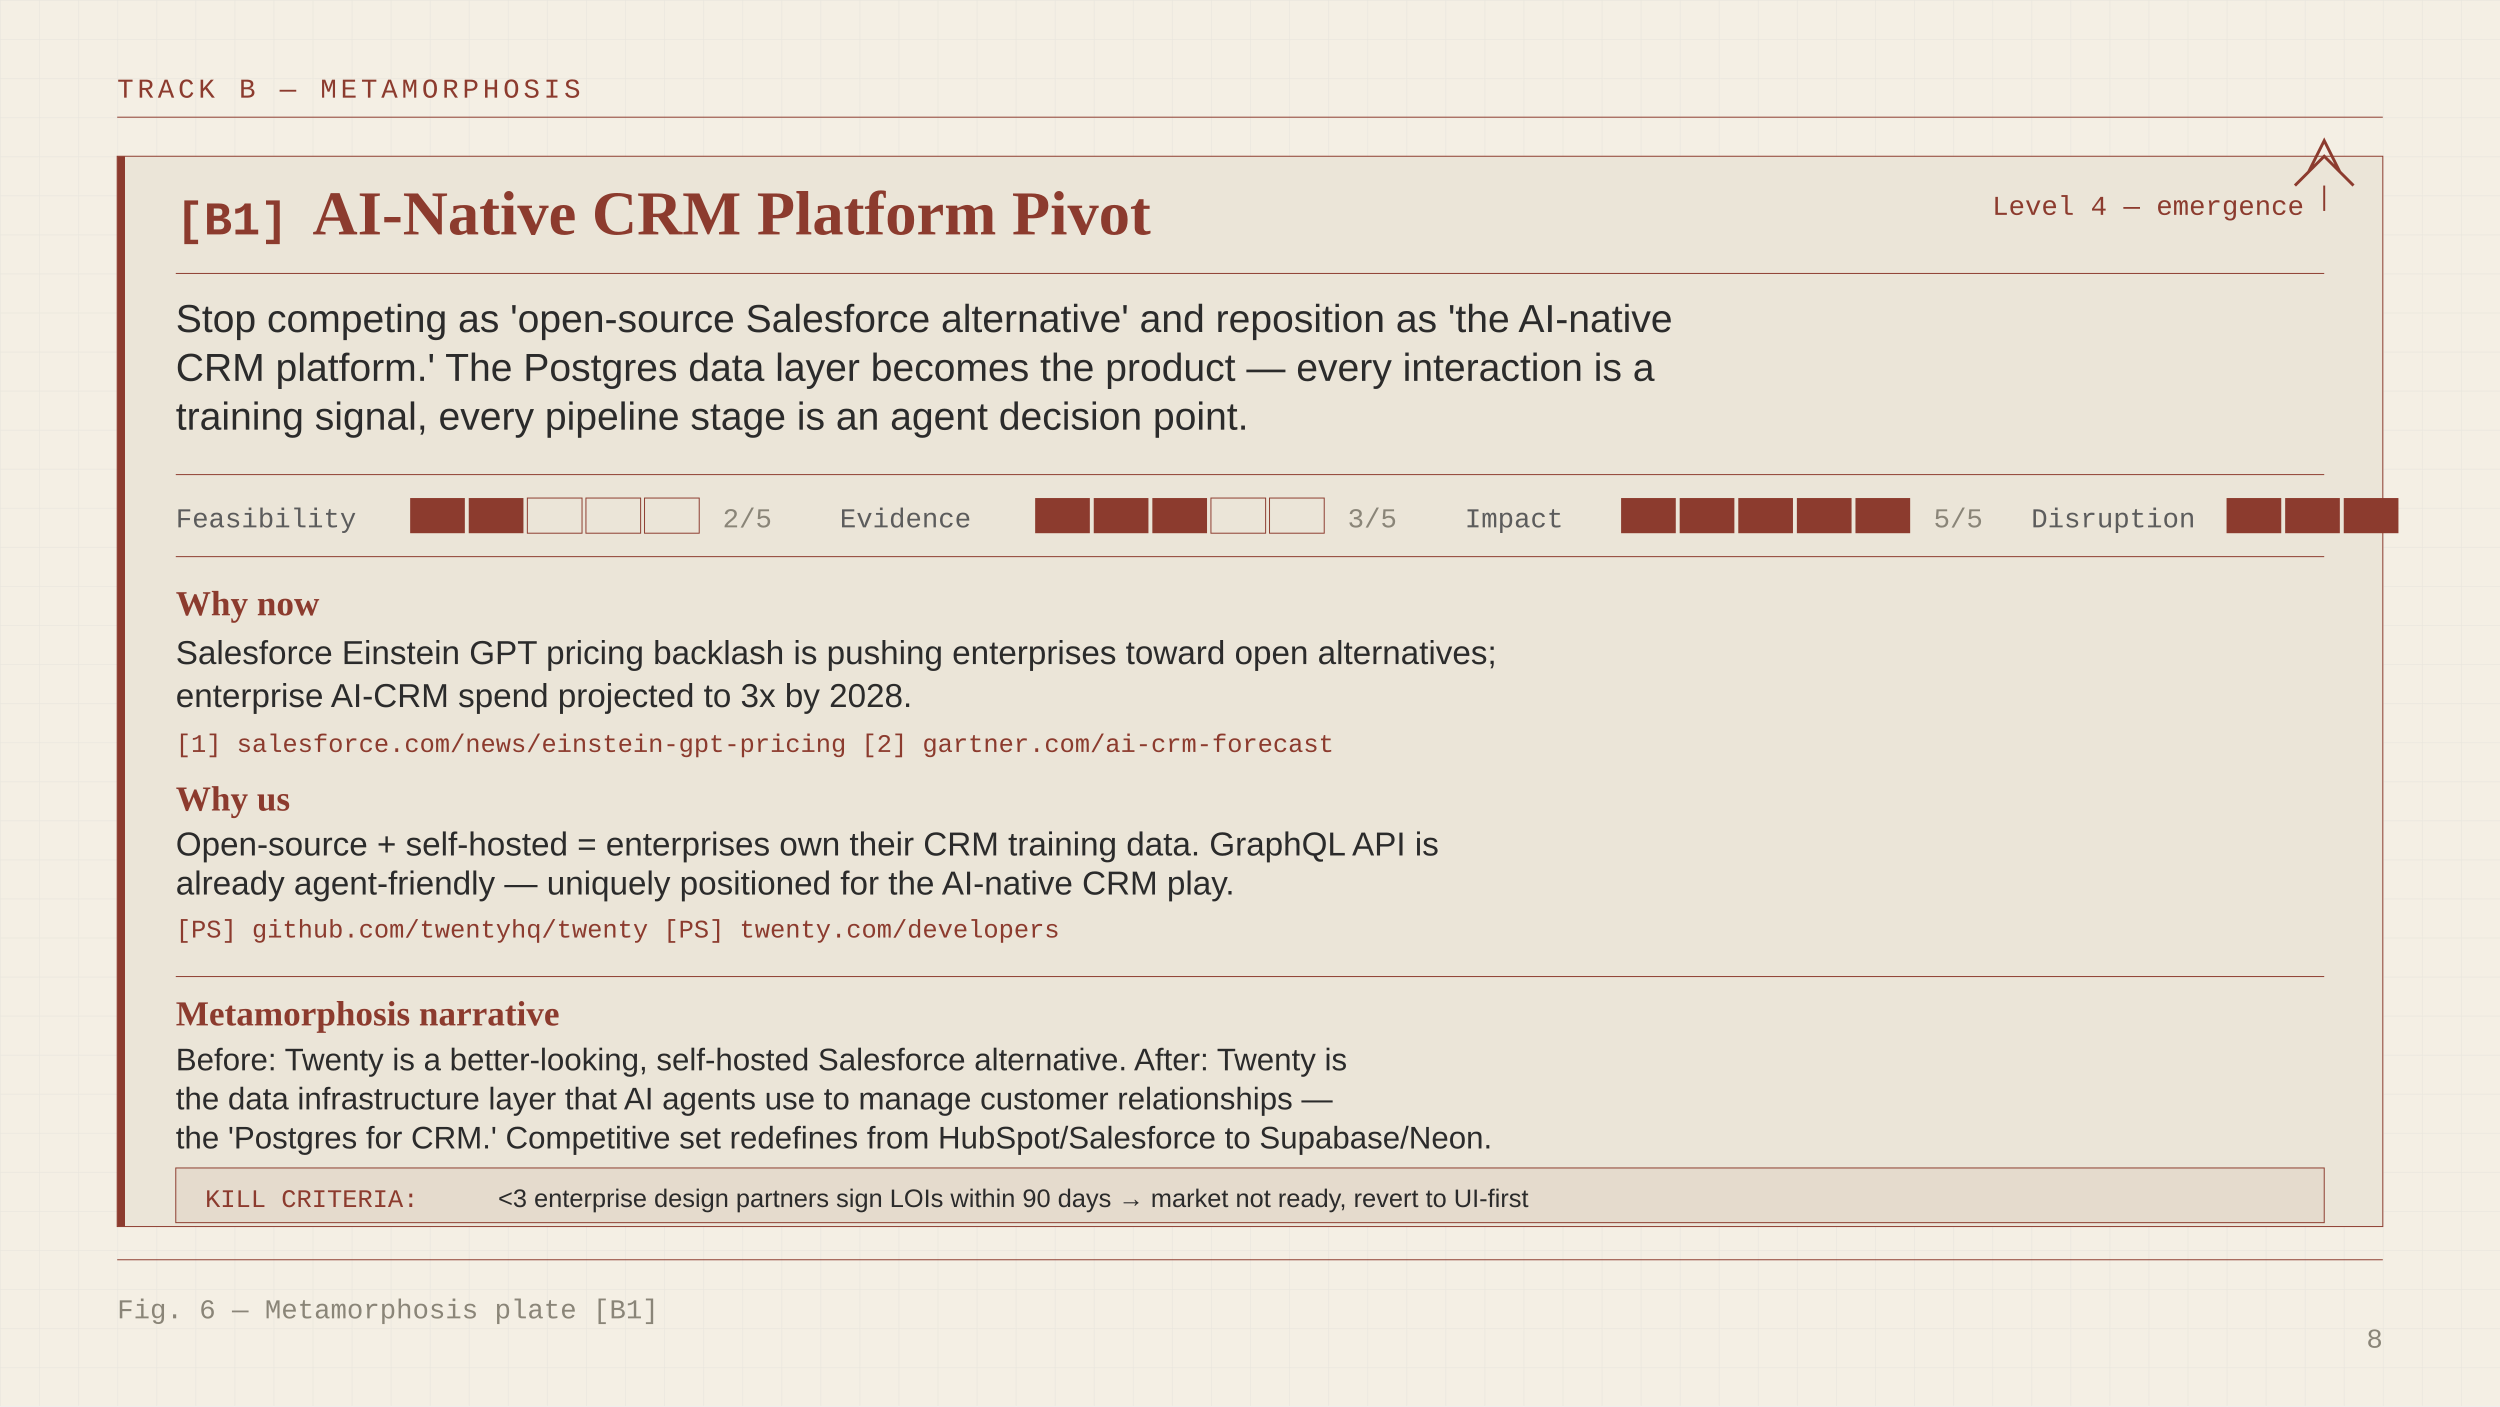
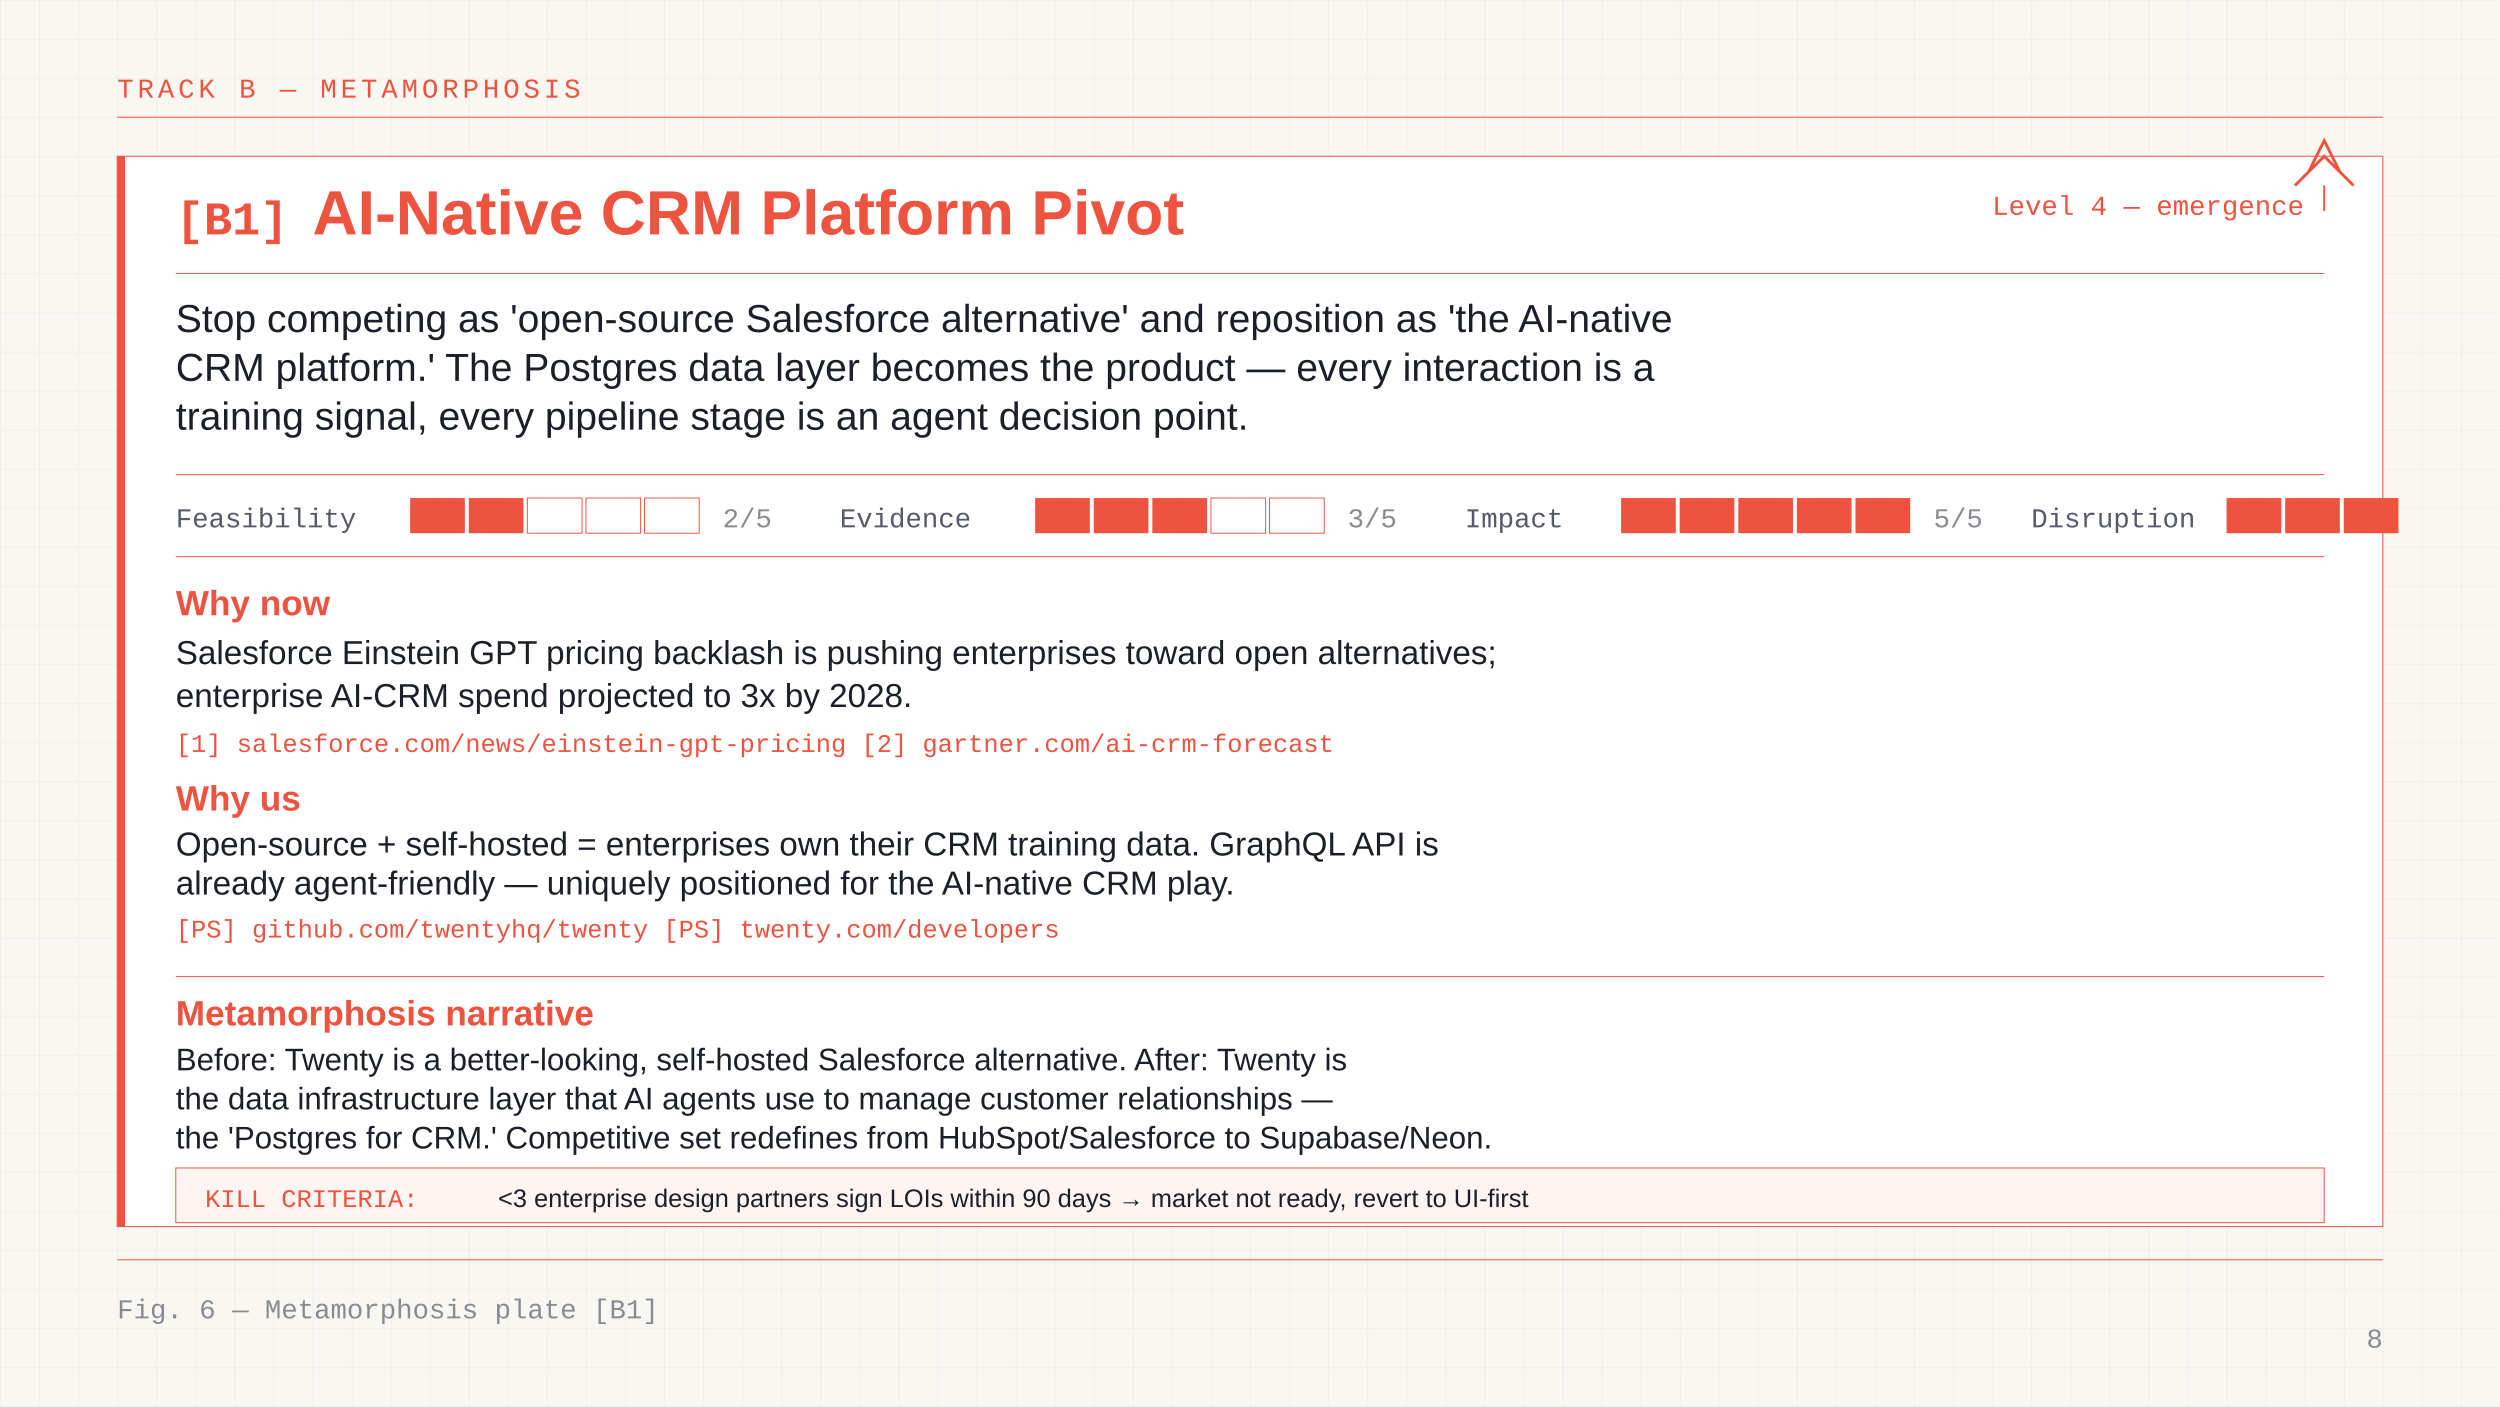
<svg xmlns="http://www.w3.org/2000/svg" viewBox="0 0 1280 720">
-   <rect width="1280" height="720" fill="#f4efe4" />
+   <rect width="1280" height="720" fill="#F9F7F2" />
  <defs>
    <pattern id="grid" width="20" height="20" patternUnits="userSpaceOnUse">
-       <path d="M 20 0 L 0 0 0 20" fill="none" stroke="#1f3a5f" stroke-opacity="0.06" stroke-width="0.5" />
+       <path d="M 20 0 L 0 0 0 20" fill="none" stroke="#1B1F2A" stroke-opacity="0.06" stroke-width="0.5" />
    </pattern>
  </defs>
  <rect width="1280" height="720" fill="url(#grid)" />
-   <text x="60" y="50" font-family="Consolas, 'Courier New', monospace" font-size="14" fill="#8c3b2e" letter-spacing="2">TRACK B — METAMORPHOSIS</text>
-   <line x1="60" y1="60" x2="1220" y2="60" stroke="#8c3b2e" stroke-width="0.5" />
-   <rect x="60" y="80" width="1160" height="548" fill="#ebe5d8" stroke="#8c3b2e" stroke-width="0.5" />
-   <rect x="60" y="80" width="4" height="548" fill="#8c3b2e" />
-   <text x="90" y="120" font-family="Consolas, 'Courier New', monospace" font-size="24" font-weight="700" fill="#8c3b2e">[B1]</text>
-   <text x="160" y="120" font-family="Georgia, 'Times New Roman', serif" font-size="32" font-weight="700" fill="#8c3b2e">AI-Native CRM Platform Pivot</text>
-   <text x="1020" y="110" font-family="Consolas, 'Courier New', monospace" font-size="14" fill="#8c3b2e">Level 4 — emergence</text>
-   <path d="M 1175,95 L 1190,80 L 1205,95 M 1182,88 L 1190,72 L 1198,88" fill="none" stroke="#8c3b2e" stroke-width="1.5" />
-   <line x1="1190" y1="95" x2="1190" y2="108" stroke="#8c3b2e" stroke-width="1" />
-   <line x1="90" y1="140" x2="1190" y2="140" stroke="#8c3b2e" stroke-width="0.5" />
-   <text x="90" y="170" font-family="Arial, Helvetica, sans-serif" font-size="20" fill="#2b2b2b">Stop competing as 'open-source Salesforce alternative' and reposition as 'the AI-native</text>
-   <text x="90" y="195" font-family="Arial, Helvetica, sans-serif" font-size="20" fill="#2b2b2b">CRM platform.' The Postgres data layer becomes the product — every interaction is a</text>
-   <text x="90" y="220" font-family="Arial, Helvetica, sans-serif" font-size="20" fill="#2b2b2b">training signal, every pipeline stage is an agent decision point.</text>
-   <line x1="90" y1="243" x2="1190" y2="243" stroke="#8c3b2e" stroke-width="0.5" />
-   <text x="90" y="270" font-family="Consolas, 'Courier New', monospace" font-size="14" fill="#5c5c5c">Feasibility</text>
-   <rect x="210" y="255" width="28" height="18" fill="#8c3b2e" />
-   <rect x="240" y="255" width="28" height="18" fill="#8c3b2e" />
-   <rect x="270" y="255" width="28" height="18" fill="none" stroke="#8c3b2e" stroke-width="0.5" />
-   <rect x="300" y="255" width="28" height="18" fill="none" stroke="#8c3b2e" stroke-width="0.5" />
-   <rect x="330" y="255" width="28" height="18" fill="none" stroke="#8c3b2e" stroke-width="0.5" />
-   <text x="370" y="270" font-family="Consolas, 'Courier New', monospace" font-size="14" fill="#8a8578">2/5</text>
-   <text x="430" y="270" font-family="Consolas, 'Courier New', monospace" font-size="14" fill="#5c5c5c">Evidence</text>
-   <rect x="530" y="255" width="28" height="18" fill="#8c3b2e" />
-   <rect x="560" y="255" width="28" height="18" fill="#8c3b2e" />
-   <rect x="590" y="255" width="28" height="18" fill="#8c3b2e" />
-   <rect x="620" y="255" width="28" height="18" fill="none" stroke="#8c3b2e" stroke-width="0.5" />
-   <rect x="650" y="255" width="28" height="18" fill="none" stroke="#8c3b2e" stroke-width="0.5" />
-   <text x="690" y="270" font-family="Consolas, 'Courier New', monospace" font-size="14" fill="#8a8578">3/5</text>
-   <text x="750" y="270" font-family="Consolas, 'Courier New', monospace" font-size="14" fill="#5c5c5c">Impact</text>
-   <rect x="830" y="255" width="28" height="18" fill="#8c3b2e" />
-   <rect x="860" y="255" width="28" height="18" fill="#8c3b2e" />
-   <rect x="890" y="255" width="28" height="18" fill="#8c3b2e" />
-   <rect x="920" y="255" width="28" height="18" fill="#8c3b2e" />
-   <rect x="950" y="255" width="28" height="18" fill="#8c3b2e" />
-   <text x="990" y="270" font-family="Consolas, 'Courier New', monospace" font-size="14" fill="#8a8578">5/5</text>
-   <text x="1040" y="270" font-family="Consolas, 'Courier New', monospace" font-size="14" fill="#5c5c5c">Disruption</text>
-   <rect x="1140" y="255" width="28" height="18" fill="#8c3b2e" />
-   <rect x="1170" y="255" width="28" height="18" fill="#8c3b2e" />
-   <rect x="1200" y="255" width="28" height="18" fill="#8c3b2e" />
-   <line x1="90" y1="285" x2="1190" y2="285" stroke="#8c3b2e" stroke-width="0.5" />
-   <text x="90" y="315" font-family="Georgia, 'Times New Roman', serif" font-size="18" font-weight="700" fill="#8c3b2e">Why now</text>
-   <text x="90" y="340" font-family="Arial, Helvetica, sans-serif" font-size="17" fill="#2b2b2b">Salesforce Einstein GPT pricing backlash is pushing enterprises toward open alternatives;</text>
-   <text x="90" y="362" font-family="Arial, Helvetica, sans-serif" font-size="17" fill="#2b2b2b">enterprise AI-CRM spend projected to 3x by 2028.</text>
-   <text x="90" y="385" font-family="Consolas, 'Courier New', monospace" font-size="13" fill="#8c3b2e">[1] salesforce.com/news/einstein-gpt-pricing  [2] gartner.com/ai-crm-forecast</text>
-   <text x="90" y="415" font-family="Georgia, 'Times New Roman', serif" font-size="18" font-weight="700" fill="#8c3b2e">Why us</text>
-   <text x="90" y="438" font-family="Arial, Helvetica, sans-serif" font-size="17" fill="#2b2b2b">Open-source + self-hosted = enterprises own their CRM training data. GraphQL API is</text>
-   <text x="90" y="458" font-family="Arial, Helvetica, sans-serif" font-size="17" fill="#2b2b2b">already agent-friendly — uniquely positioned for the AI-native CRM play.</text>
-   <text x="90" y="480" font-family="Consolas, 'Courier New', monospace" font-size="13" fill="#8c3b2e">[PS] github.com/twentyhq/twenty  [PS] twenty.com/developers</text>
-   <line x1="90" y1="500" x2="1190" y2="500" stroke="#8c3b2e" stroke-width="0.5" />
-   <text x="90" y="525" font-family="Georgia, 'Times New Roman', serif" font-size="18" font-weight="700" fill="#8c3b2e">Metamorphosis narrative</text>
-   <text x="90" y="548" font-family="Arial, Helvetica, sans-serif" font-size="16" fill="#2b2b2b">Before: Twenty is a better-looking, self-hosted Salesforce alternative. After: Twenty is</text>
-   <text x="90" y="568" font-family="Arial, Helvetica, sans-serif" font-size="16" fill="#2b2b2b">the data infrastructure layer that AI agents use to manage customer relationships —</text>
-   <text x="90" y="588" font-family="Arial, Helvetica, sans-serif" font-size="16" fill="#2b2b2b">the 'Postgres for CRM.' Competitive set redefines from HubSpot/Salesforce to Supabase/Neon.</text>
-   <rect x="90" y="598" width="1100" height="28" fill="#8c3b2e" fill-opacity="0.06" stroke="#8c3b2e" stroke-width="0.5" />
-   <text x="105" y="618" font-family="Consolas, 'Courier New', monospace" font-size="13" fill="#8c3b2e">KILL CRITERIA:</text>
-   <text x="255" y="618" font-family="Arial, Helvetica, sans-serif" font-size="13" fill="#2b2b2b">&lt;3 enterprise design partners sign LOIs within 90 days → market not ready, revert to UI-first</text>
-   <line x1="60" y1="645" x2="1220" y2="645" stroke="#8c3b2e" stroke-width="0.5" />
-   <text x="60" y="675" font-family="Consolas, 'Courier New', monospace" font-size="14" fill="#8a8578">Fig. 6 — Metamorphosis plate [B1]</text>
-   <text x="1220" y="690" font-family="Consolas, 'Courier New', monospace" font-size="14" fill="#8a8578" text-anchor="end">8</text>
+   <text x="60" y="50" font-family="Consolas, 'Courier New', monospace" font-size="14" fill="#EE5340" letter-spacing="2">TRACK B — METAMORPHOSIS</text>
+   <line x1="60" y1="60" x2="1220" y2="60" stroke="#EE5340" stroke-width="0.5" />
+   <rect x="60" y="80" width="1160" height="548" fill="#FFFFFF" stroke="#EE5340" stroke-width="0.5" />
+   <rect x="60" y="80" width="4" height="548" fill="#EE5340" />
+   <text x="90" y="120" font-family="Consolas, 'Courier New', monospace" font-size="24" font-weight="700" fill="#EE5340">[B1]</text>
+   <text x="160" y="120" font-family="'Arial Black', 'Helvetica Neue', Arial, sans-serif" font-size="32" font-weight="700" fill="#EE5340">AI-Native CRM Platform Pivot</text>
+   <text x="1020" y="110" font-family="Consolas, 'Courier New', monospace" font-size="14" fill="#EE5340">Level 4 — emergence</text>
+   <path d="M 1175,95 L 1190,80 L 1205,95 M 1182,88 L 1190,72 L 1198,88" fill="none" stroke="#EE5340" stroke-width="1.5" />
+   <line x1="1190" y1="95" x2="1190" y2="108" stroke="#EE5340" stroke-width="1" />
+   <line x1="90" y1="140" x2="1190" y2="140" stroke="#EE5340" stroke-width="0.5" />
+   <text x="90" y="170" font-family="Arial, Helvetica, sans-serif" font-size="20" fill="#1B1F2A">Stop competing as 'open-source Salesforce alternative' and reposition as 'the AI-native</text>
+   <text x="90" y="195" font-family="Arial, Helvetica, sans-serif" font-size="20" fill="#1B1F2A">CRM platform.' The Postgres data layer becomes the product — every interaction is a</text>
+   <text x="90" y="220" font-family="Arial, Helvetica, sans-serif" font-size="20" fill="#1B1F2A">training signal, every pipeline stage is an agent decision point.</text>
+   <line x1="90" y1="243" x2="1190" y2="243" stroke="#EE5340" stroke-width="0.5" />
+   <text x="90" y="270" font-family="Consolas, 'Courier New', monospace" font-size="14" fill="#55596A">Feasibility</text>
+   <rect x="210" y="255" width="28" height="18" fill="#EE5340" />
+   <rect x="240" y="255" width="28" height="18" fill="#EE5340" />
+   <rect x="270" y="255" width="28" height="18" fill="none" stroke="#EE5340" stroke-width="0.5" />
+   <rect x="300" y="255" width="28" height="18" fill="none" stroke="#EE5340" stroke-width="0.5" />
+   <rect x="330" y="255" width="28" height="18" fill="none" stroke="#EE5340" stroke-width="0.5" />
+   <text x="370" y="270" font-family="Consolas, 'Courier New', monospace" font-size="14" fill="#8A8A93">2/5</text>
+   <text x="430" y="270" font-family="Consolas, 'Courier New', monospace" font-size="14" fill="#55596A">Evidence</text>
+   <rect x="530" y="255" width="28" height="18" fill="#EE5340" />
+   <rect x="560" y="255" width="28" height="18" fill="#EE5340" />
+   <rect x="590" y="255" width="28" height="18" fill="#EE5340" />
+   <rect x="620" y="255" width="28" height="18" fill="none" stroke="#EE5340" stroke-width="0.5" />
+   <rect x="650" y="255" width="28" height="18" fill="none" stroke="#EE5340" stroke-width="0.5" />
+   <text x="690" y="270" font-family="Consolas, 'Courier New', monospace" font-size="14" fill="#8A8A93">3/5</text>
+   <text x="750" y="270" font-family="Consolas, 'Courier New', monospace" font-size="14" fill="#55596A">Impact</text>
+   <rect x="830" y="255" width="28" height="18" fill="#EE5340" />
+   <rect x="860" y="255" width="28" height="18" fill="#EE5340" />
+   <rect x="890" y="255" width="28" height="18" fill="#EE5340" />
+   <rect x="920" y="255" width="28" height="18" fill="#EE5340" />
+   <rect x="950" y="255" width="28" height="18" fill="#EE5340" />
+   <text x="990" y="270" font-family="Consolas, 'Courier New', monospace" font-size="14" fill="#8A8A93">5/5</text>
+   <text x="1040" y="270" font-family="Consolas, 'Courier New', monospace" font-size="14" fill="#55596A">Disruption</text>
+   <rect x="1140" y="255" width="28" height="18" fill="#EE5340" />
+   <rect x="1170" y="255" width="28" height="18" fill="#EE5340" />
+   <rect x="1200" y="255" width="28" height="18" fill="#EE5340" />
+   <line x1="90" y1="285" x2="1190" y2="285" stroke="#EE5340" stroke-width="0.5" />
+   <text x="90" y="315" font-family="'Arial Black', 'Helvetica Neue', Arial, sans-serif" font-size="18" font-weight="700" fill="#EE5340">Why now</text>
+   <text x="90" y="340" font-family="Arial, Helvetica, sans-serif" font-size="17" fill="#1B1F2A">Salesforce Einstein GPT pricing backlash is pushing enterprises toward open alternatives;</text>
+   <text x="90" y="362" font-family="Arial, Helvetica, sans-serif" font-size="17" fill="#1B1F2A">enterprise AI-CRM spend projected to 3x by 2028.</text>
+   <text x="90" y="385" font-family="Consolas, 'Courier New', monospace" font-size="13" fill="#EE5340">[1] salesforce.com/news/einstein-gpt-pricing  [2] gartner.com/ai-crm-forecast</text>
+   <text x="90" y="415" font-family="'Arial Black', 'Helvetica Neue', Arial, sans-serif" font-size="18" font-weight="700" fill="#EE5340">Why us</text>
+   <text x="90" y="438" font-family="Arial, Helvetica, sans-serif" font-size="17" fill="#1B1F2A">Open-source + self-hosted = enterprises own their CRM training data. GraphQL API is</text>
+   <text x="90" y="458" font-family="Arial, Helvetica, sans-serif" font-size="17" fill="#1B1F2A">already agent-friendly — uniquely positioned for the AI-native CRM play.</text>
+   <text x="90" y="480" font-family="Consolas, 'Courier New', monospace" font-size="13" fill="#EE5340">[PS] github.com/twentyhq/twenty  [PS] twenty.com/developers</text>
+   <line x1="90" y1="500" x2="1190" y2="500" stroke="#EE5340" stroke-width="0.5" />
+   <text x="90" y="525" font-family="'Arial Black', 'Helvetica Neue', Arial, sans-serif" font-size="18" font-weight="700" fill="#EE5340">Metamorphosis narrative</text>
+   <text x="90" y="548" font-family="Arial, Helvetica, sans-serif" font-size="16" fill="#1B1F2A">Before: Twenty is a better-looking, self-hosted Salesforce alternative. After: Twenty is</text>
+   <text x="90" y="568" font-family="Arial, Helvetica, sans-serif" font-size="16" fill="#1B1F2A">the data infrastructure layer that AI agents use to manage customer relationships —</text>
+   <text x="90" y="588" font-family="Arial, Helvetica, sans-serif" font-size="16" fill="#1B1F2A">the 'Postgres for CRM.' Competitive set redefines from HubSpot/Salesforce to Supabase/Neon.</text>
+   <rect x="90" y="598" width="1100" height="28" fill="#EE5340" fill-opacity="0.06" stroke="#EE5340" stroke-width="0.5" />
+   <text x="105" y="618" font-family="Consolas, 'Courier New', monospace" font-size="13" fill="#EE5340">KILL CRITERIA:</text>
+   <text x="255" y="618" font-family="Arial, Helvetica, sans-serif" font-size="13" fill="#1B1F2A">&lt;3 enterprise design partners sign LOIs within 90 days → market not ready, revert to UI-first</text>
+   <line x1="60" y1="645" x2="1220" y2="645" stroke="#EE5340" stroke-width="0.5" />
+   <text x="60" y="675" font-family="Consolas, 'Courier New', monospace" font-size="14" fill="#8A8A93">Fig. 6 — Metamorphosis plate [B1]</text>
+   <text x="1220" y="690" font-family="Consolas, 'Courier New', monospace" font-size="14" fill="#8A8A93" text-anchor="end">8</text>
</svg>
